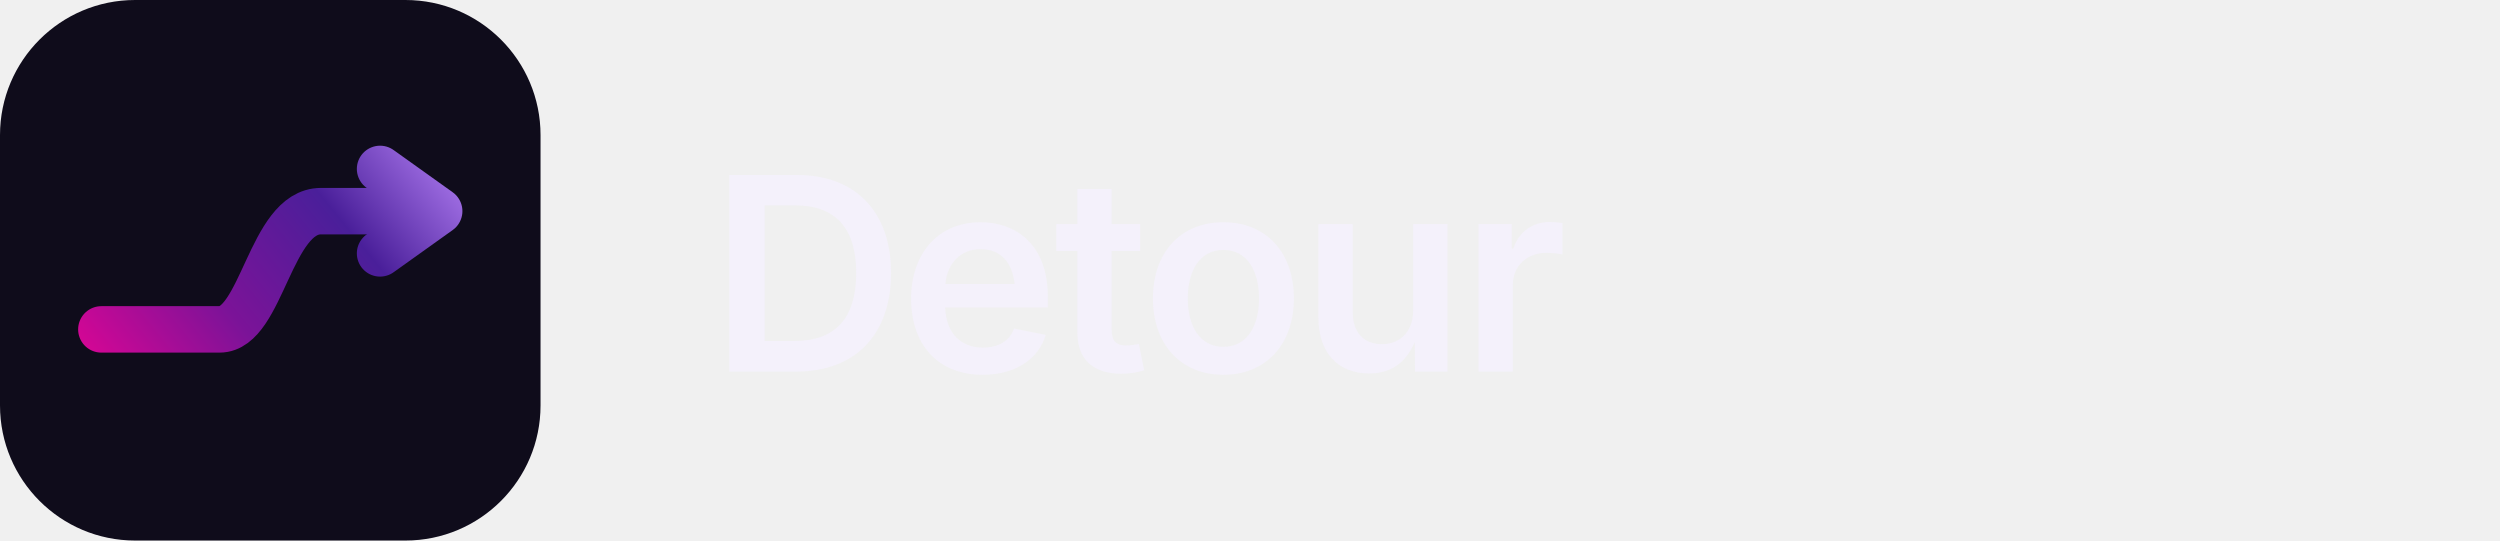
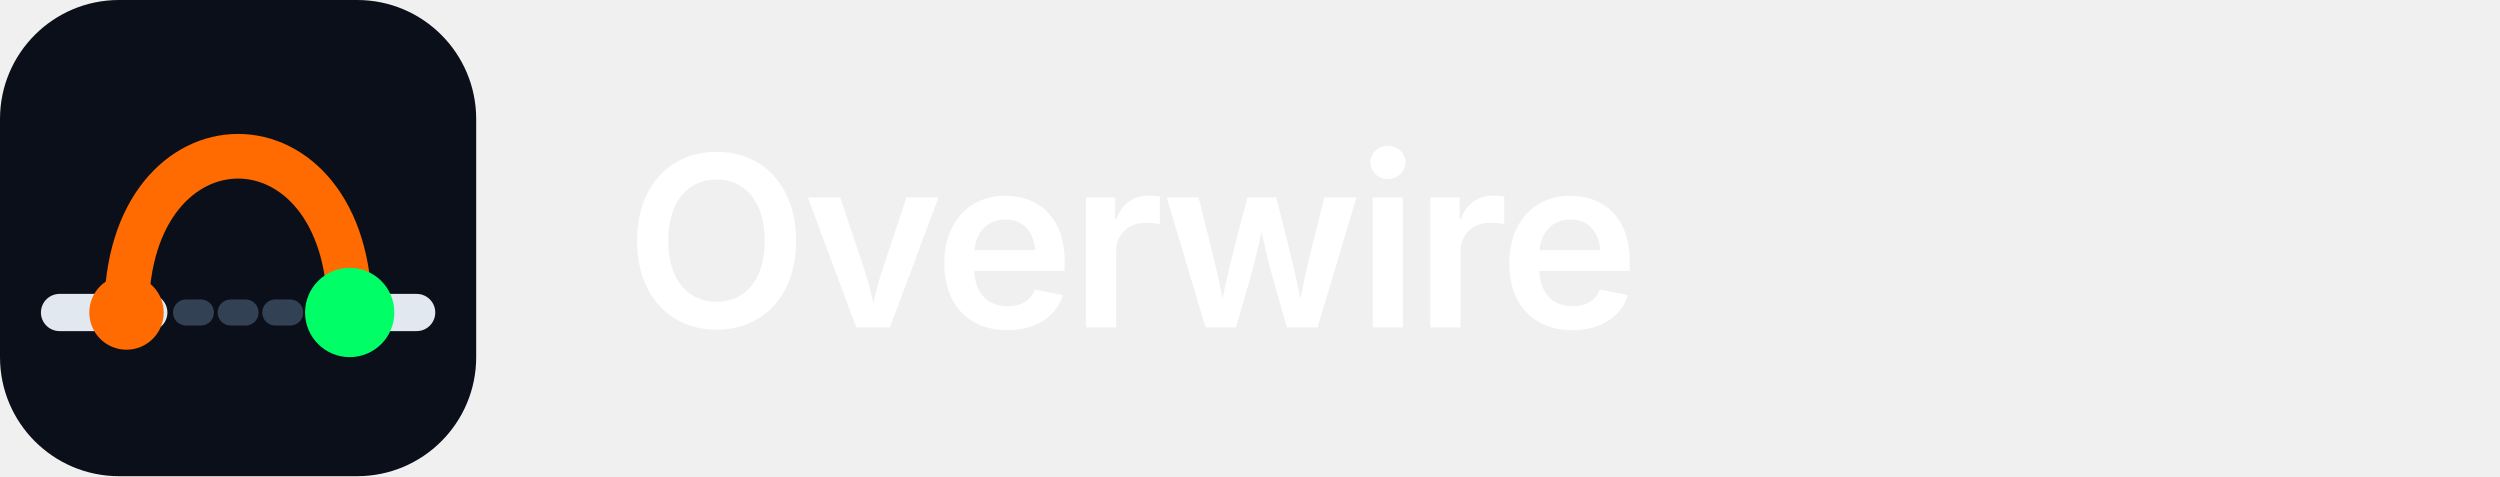
- <svg xmlns="http://www.w3.org/2000/svg" viewBox="0 0 148 32" fill="none" role="img" aria-label="Detour">
-   <defs>
-     <linearGradient id="detour-stroke-logo" x1="5" y1="25" x2="27" y2="7" gradientUnits="userSpaceOnUse">
-       <stop stop-color="#f20294" />
-       <stop offset="0.38" stop-color="#7b1398" />
-       <stop offset="0.68" stop-color="#4a1f9a" />
-       <stop offset="1" stop-color="#c08cff" />
-     </linearGradient>
-   </defs>
-   <rect width="32" height="32" rx="8" fill="#0f0c1b" />
-   <path d="M6 19.5h7c2.5 0 3-7 6-7H25" stroke="url(#detour-stroke-logo)" stroke-width="2.75" stroke-linecap="round" stroke-linejoin="round" />
-   <path d="M22.5 10l3.5 2.5-3.5 2.5" stroke="url(#detour-stroke-logo)" stroke-width="2.75" stroke-linecap="round" stroke-linejoin="round" />
-   <text x="42" y="22" fill="#f4f1fb" font-family="system-ui, -apple-system, Segoe UI, sans-serif" font-size="16" font-weight="600" letter-spacing="-0.02em">Detour</text>
+ <svg xmlns="http://www.w3.org/2000/svg" viewBox="0 0 168 32" fill="none" role="img" aria-label="Overwire">
+   <rect width="32" height="32" rx="8" fill="#0B0F19" />
+   <line x1="4" y1="21" x2="10" y2="21" stroke="#E2E8F0" stroke-width="2.5" stroke-linecap="round" />
+   <line x1="12.5" y1="21" x2="19.5" y2="21" stroke="#334155" stroke-width="1.75" stroke-linecap="round" stroke-dasharray="1 2" />
+   <line x1="22" y1="21" x2="28" y2="21" stroke="#E2E8F0" stroke-width="2.5" stroke-linecap="round" />
+   <path d="M 8.5 21 C 8.5 7, 23.5 7, 23.5 21" fill="none" stroke="#FF6B00" stroke-width="3" stroke-linecap="round" />
+   <circle cx="8.5" cy="21" r="2.5" fill="#FF6B00" />
+   <circle cx="23.5" cy="21" r="3" fill="#00FF66" />
+   <text x="42" y="22" fill="#FFFFFF" font-family="system-ui, -apple-system, Segoe UI, sans-serif" font-size="16" font-weight="600" letter-spacing="-0.02em">Overwire</text>
</svg>
